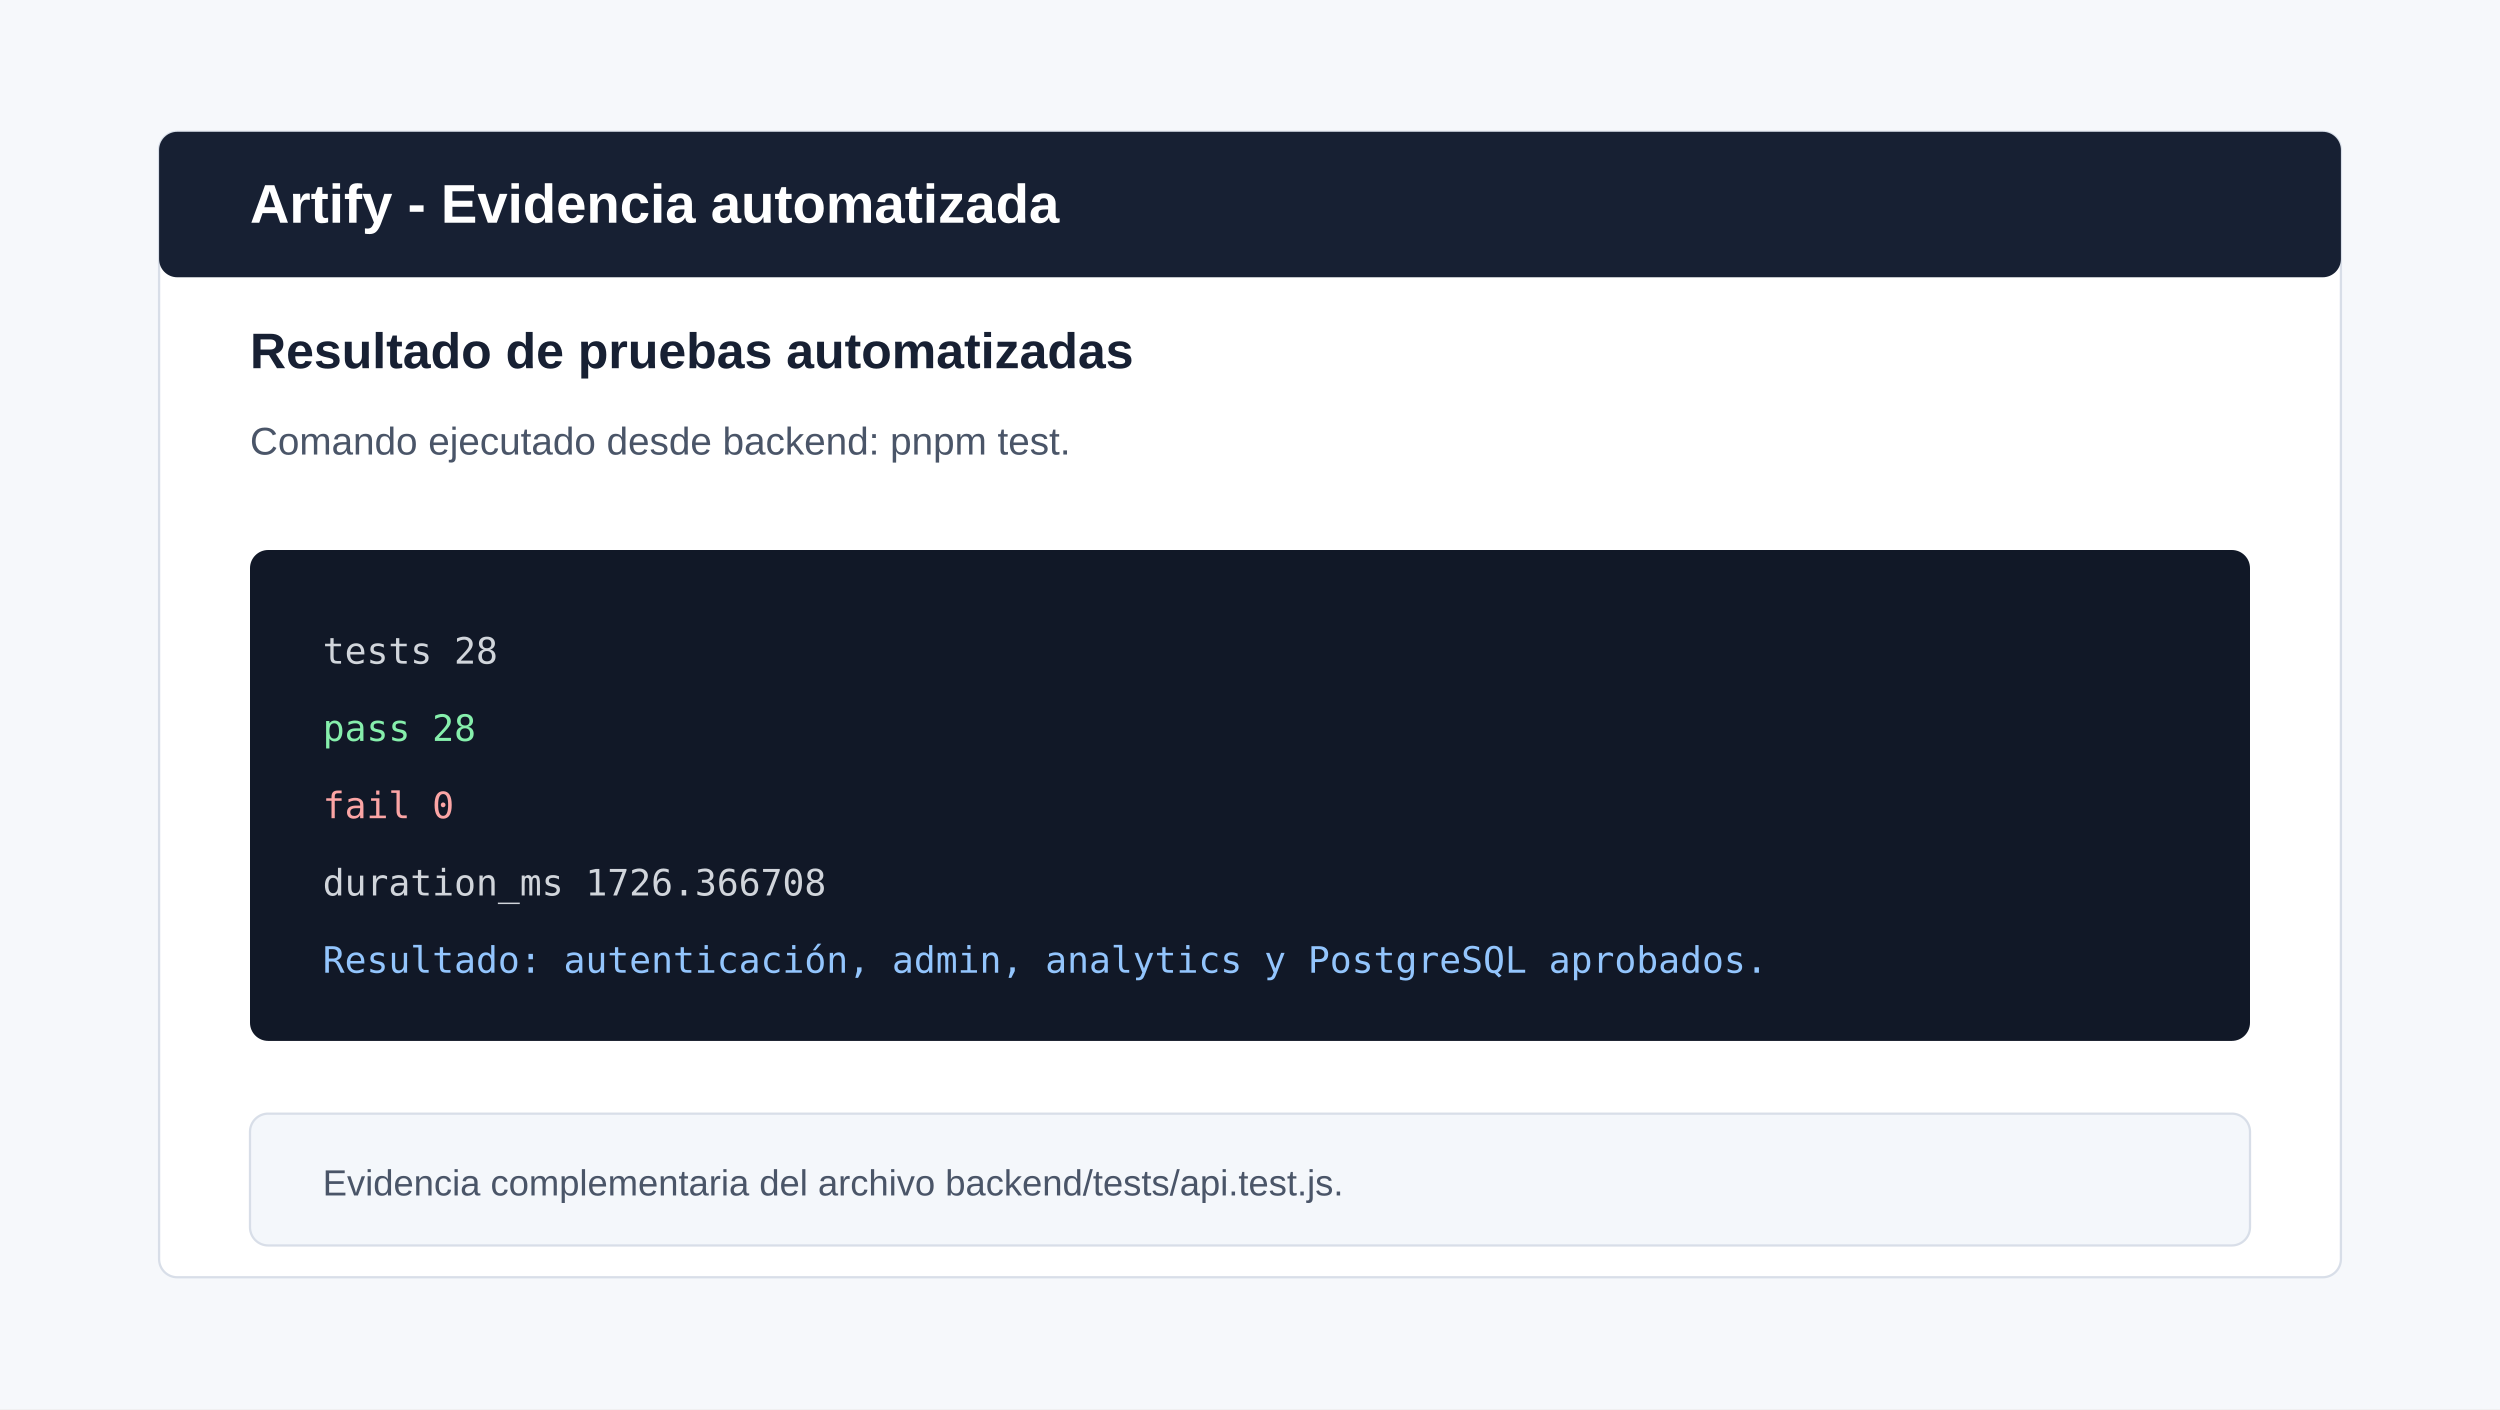
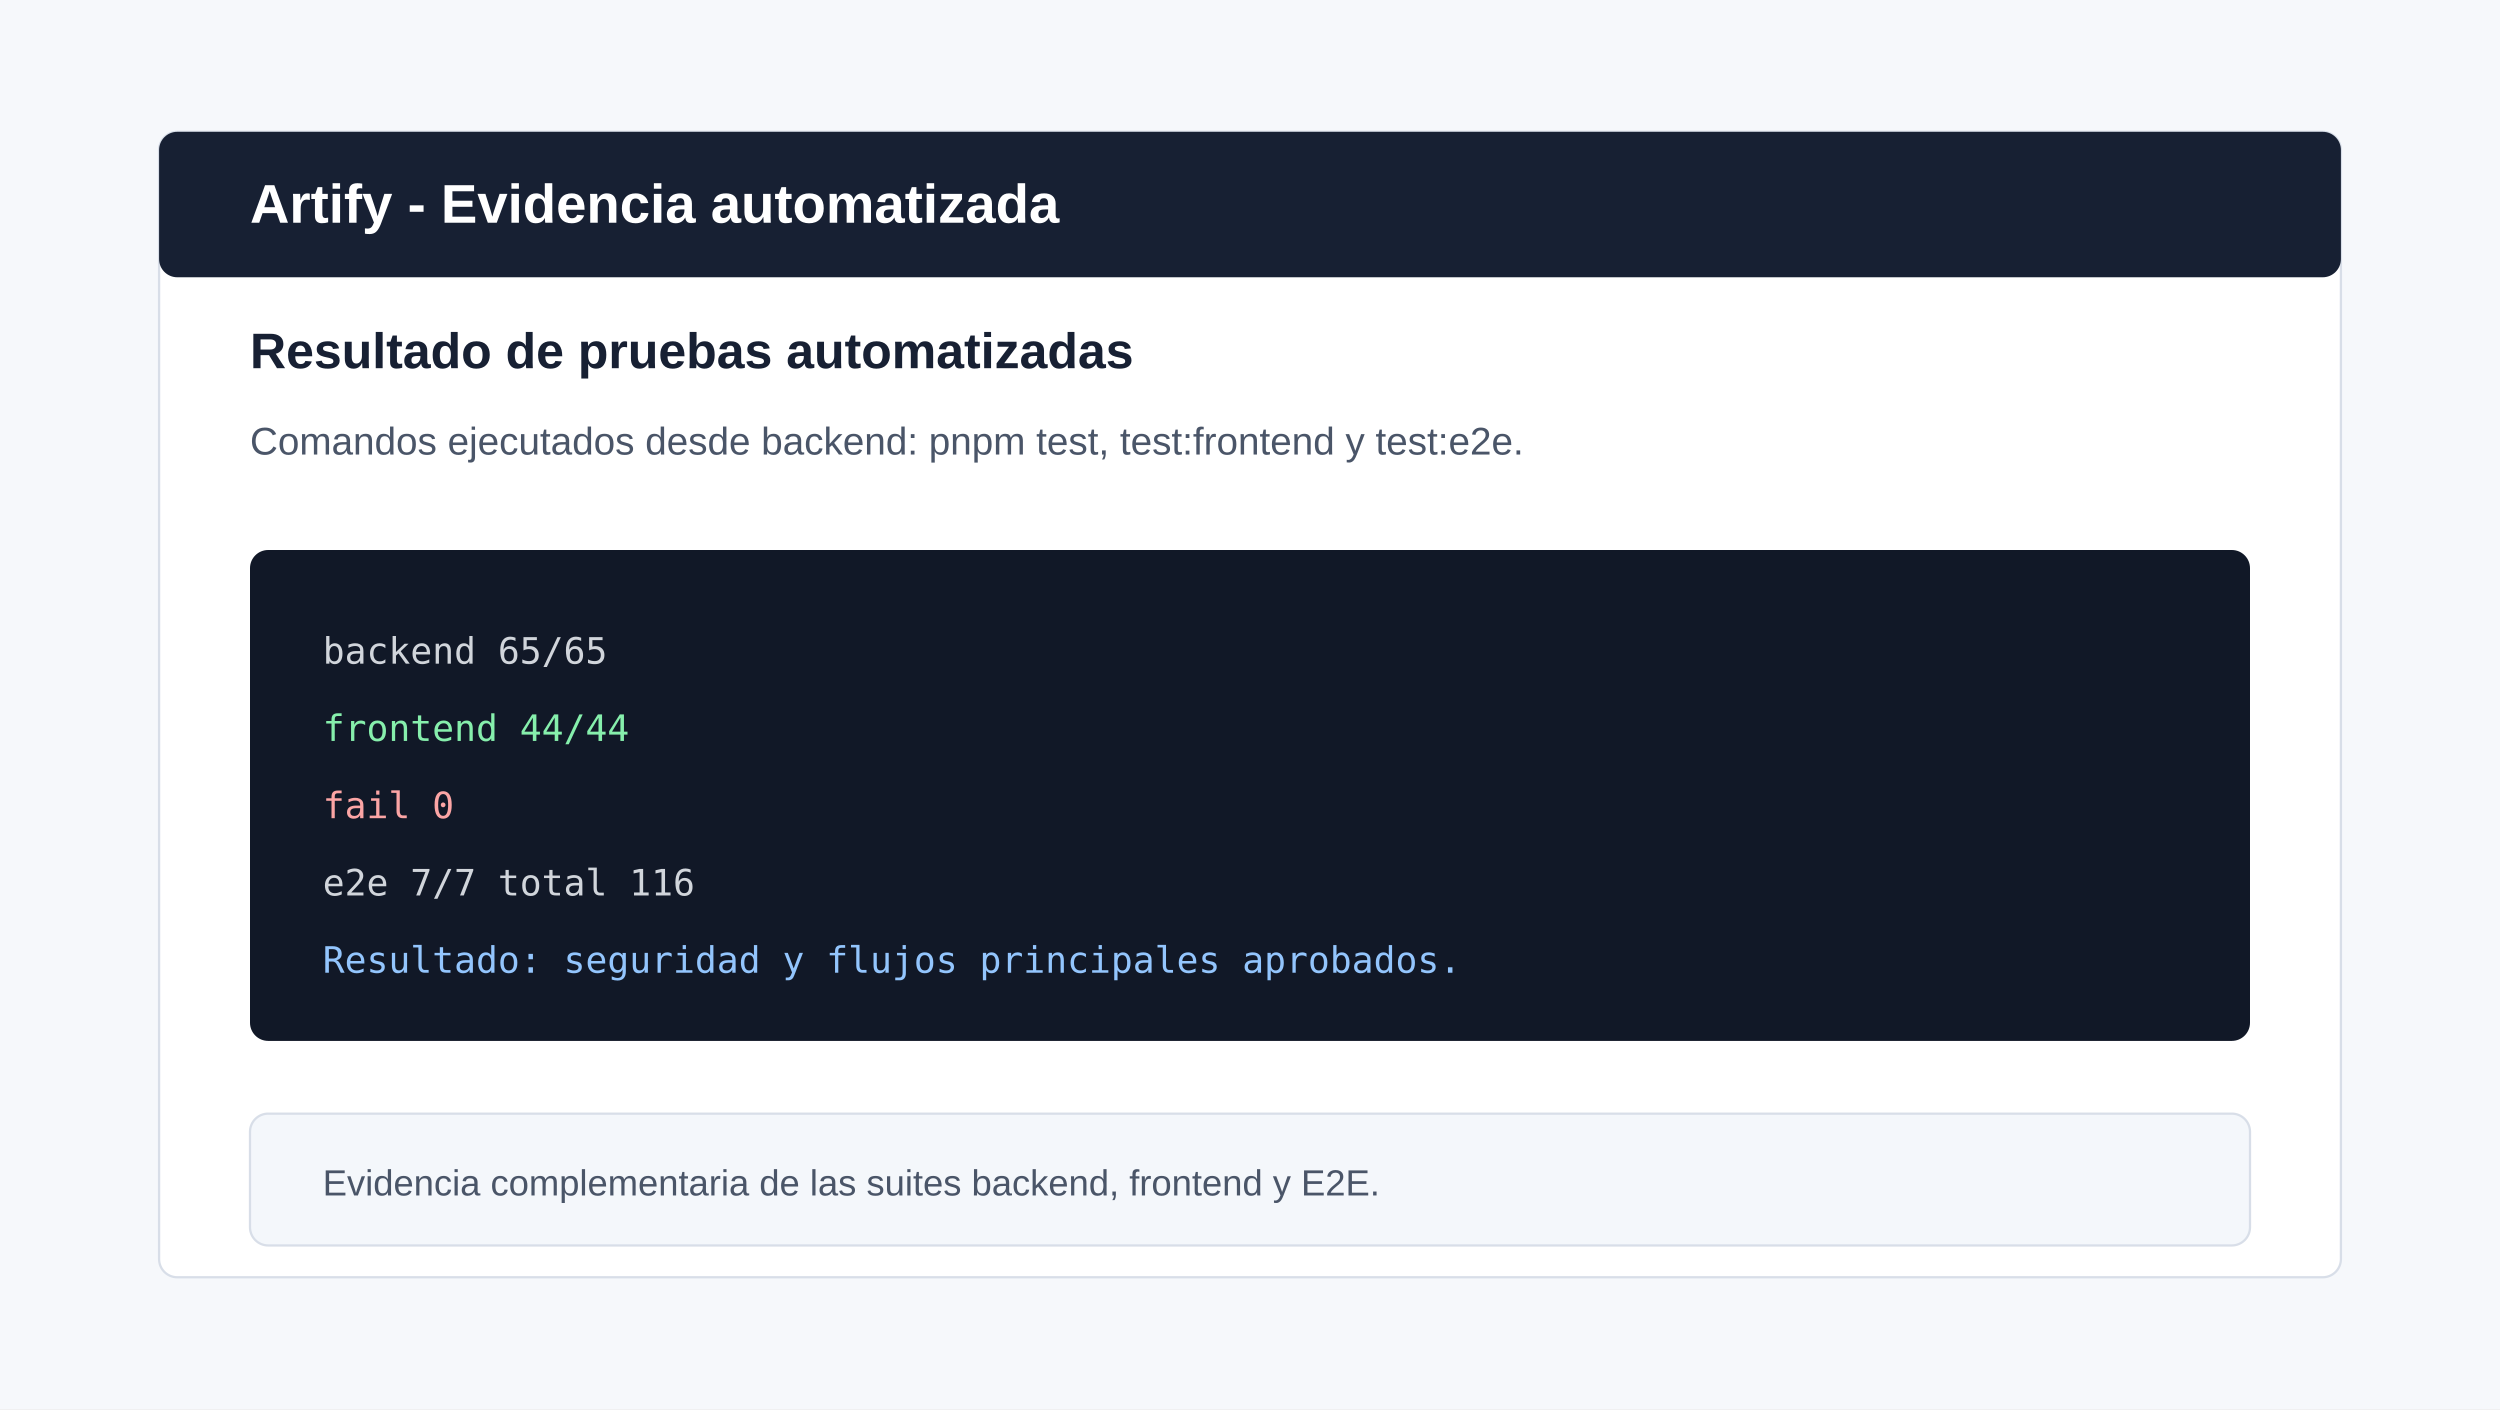
<svg xmlns="http://www.w3.org/2000/svg" width="1100" height="620" viewBox="0 0 1100 620" role="img" aria-labelledby="title desc">
  <rect width="1100" height="620" fill="#f6f8fb" />
  <rect x="70" y="58" width="960" height="504" rx="8" fill="#ffffff" stroke="#d8dee8" />
  <rect x="70" y="58" width="960" height="64" rx="8" fill="#172033" />
  <text x="110" y="98" font-family="Arial, Helvetica, sans-serif" font-size="24" font-weight="700" fill="#ffffff">Artify - Evidencia automatizada</text>
  <text x="110" y="162" font-family="Arial, Helvetica, sans-serif" font-size="22" font-weight="700" fill="#172033">Resultado de pruebas automatizadas</text>
-   <text x="110" y="200" font-family="Arial, Helvetica, sans-serif" font-size="17" fill="#4a5568">Comando ejecutado desde backend: pnpm test.</text>
+   <text x="110" y="200" font-family="Arial, Helvetica, sans-serif" font-size="17" fill="#4a5568">Comandos ejecutados desde backend: pnpm test, test:frontend y test:e2e.</text>
  <rect x="110" y="242" width="880" height="216" rx="8" fill="#111827" />
-   <text x="142" y="292" font-family="Menlo, Consolas, monospace" font-size="16" fill="#d1d5db">tests 28</text>
-   <text x="142" y="326" font-family="Menlo, Consolas, monospace" font-size="16" fill="#86efac">pass 28</text>
+   <text x="142" y="292" font-family="Menlo, Consolas, monospace" font-size="16" fill="#d1d5db">backend 65/65</text>
+   <text x="142" y="326" font-family="Menlo, Consolas, monospace" font-size="16" fill="#86efac">frontend 44/44</text>
  <text x="142" y="360" font-family="Menlo, Consolas, monospace" font-size="16" fill="#fca5a5">fail 0</text>
-   <text x="142" y="394" font-family="Menlo, Consolas, monospace" font-size="16" fill="#d1d5db">duration_ms 1726.366708</text>
-   <text x="142" y="428" font-family="Menlo, Consolas, monospace" font-size="16" fill="#93c5fd">Resultado: autenticación, admin, analytics y PostgreSQL aprobados.</text>
+   <text x="142" y="394" font-family="Menlo, Consolas, monospace" font-size="16" fill="#d1d5db">e2e 7/7    total 116</text>
+   <text x="142" y="428" font-family="Menlo, Consolas, monospace" font-size="16" fill="#93c5fd">Resultado: seguridad y flujos principales aprobados.</text>
  <rect x="110" y="490" width="880" height="58" rx="8" fill="#f4f7fb" stroke="#d8dee8" />
-   <text x="142" y="526" font-family="Arial, Helvetica, sans-serif" font-size="16" fill="#4a5568">Evidencia complementaria del archivo backend/tests/api.test.js.</text>
+   <text x="142" y="526" font-family="Arial, Helvetica, sans-serif" font-size="16" fill="#4a5568">Evidencia complementaria de las suites backend, frontend y E2E.</text>
</svg>
